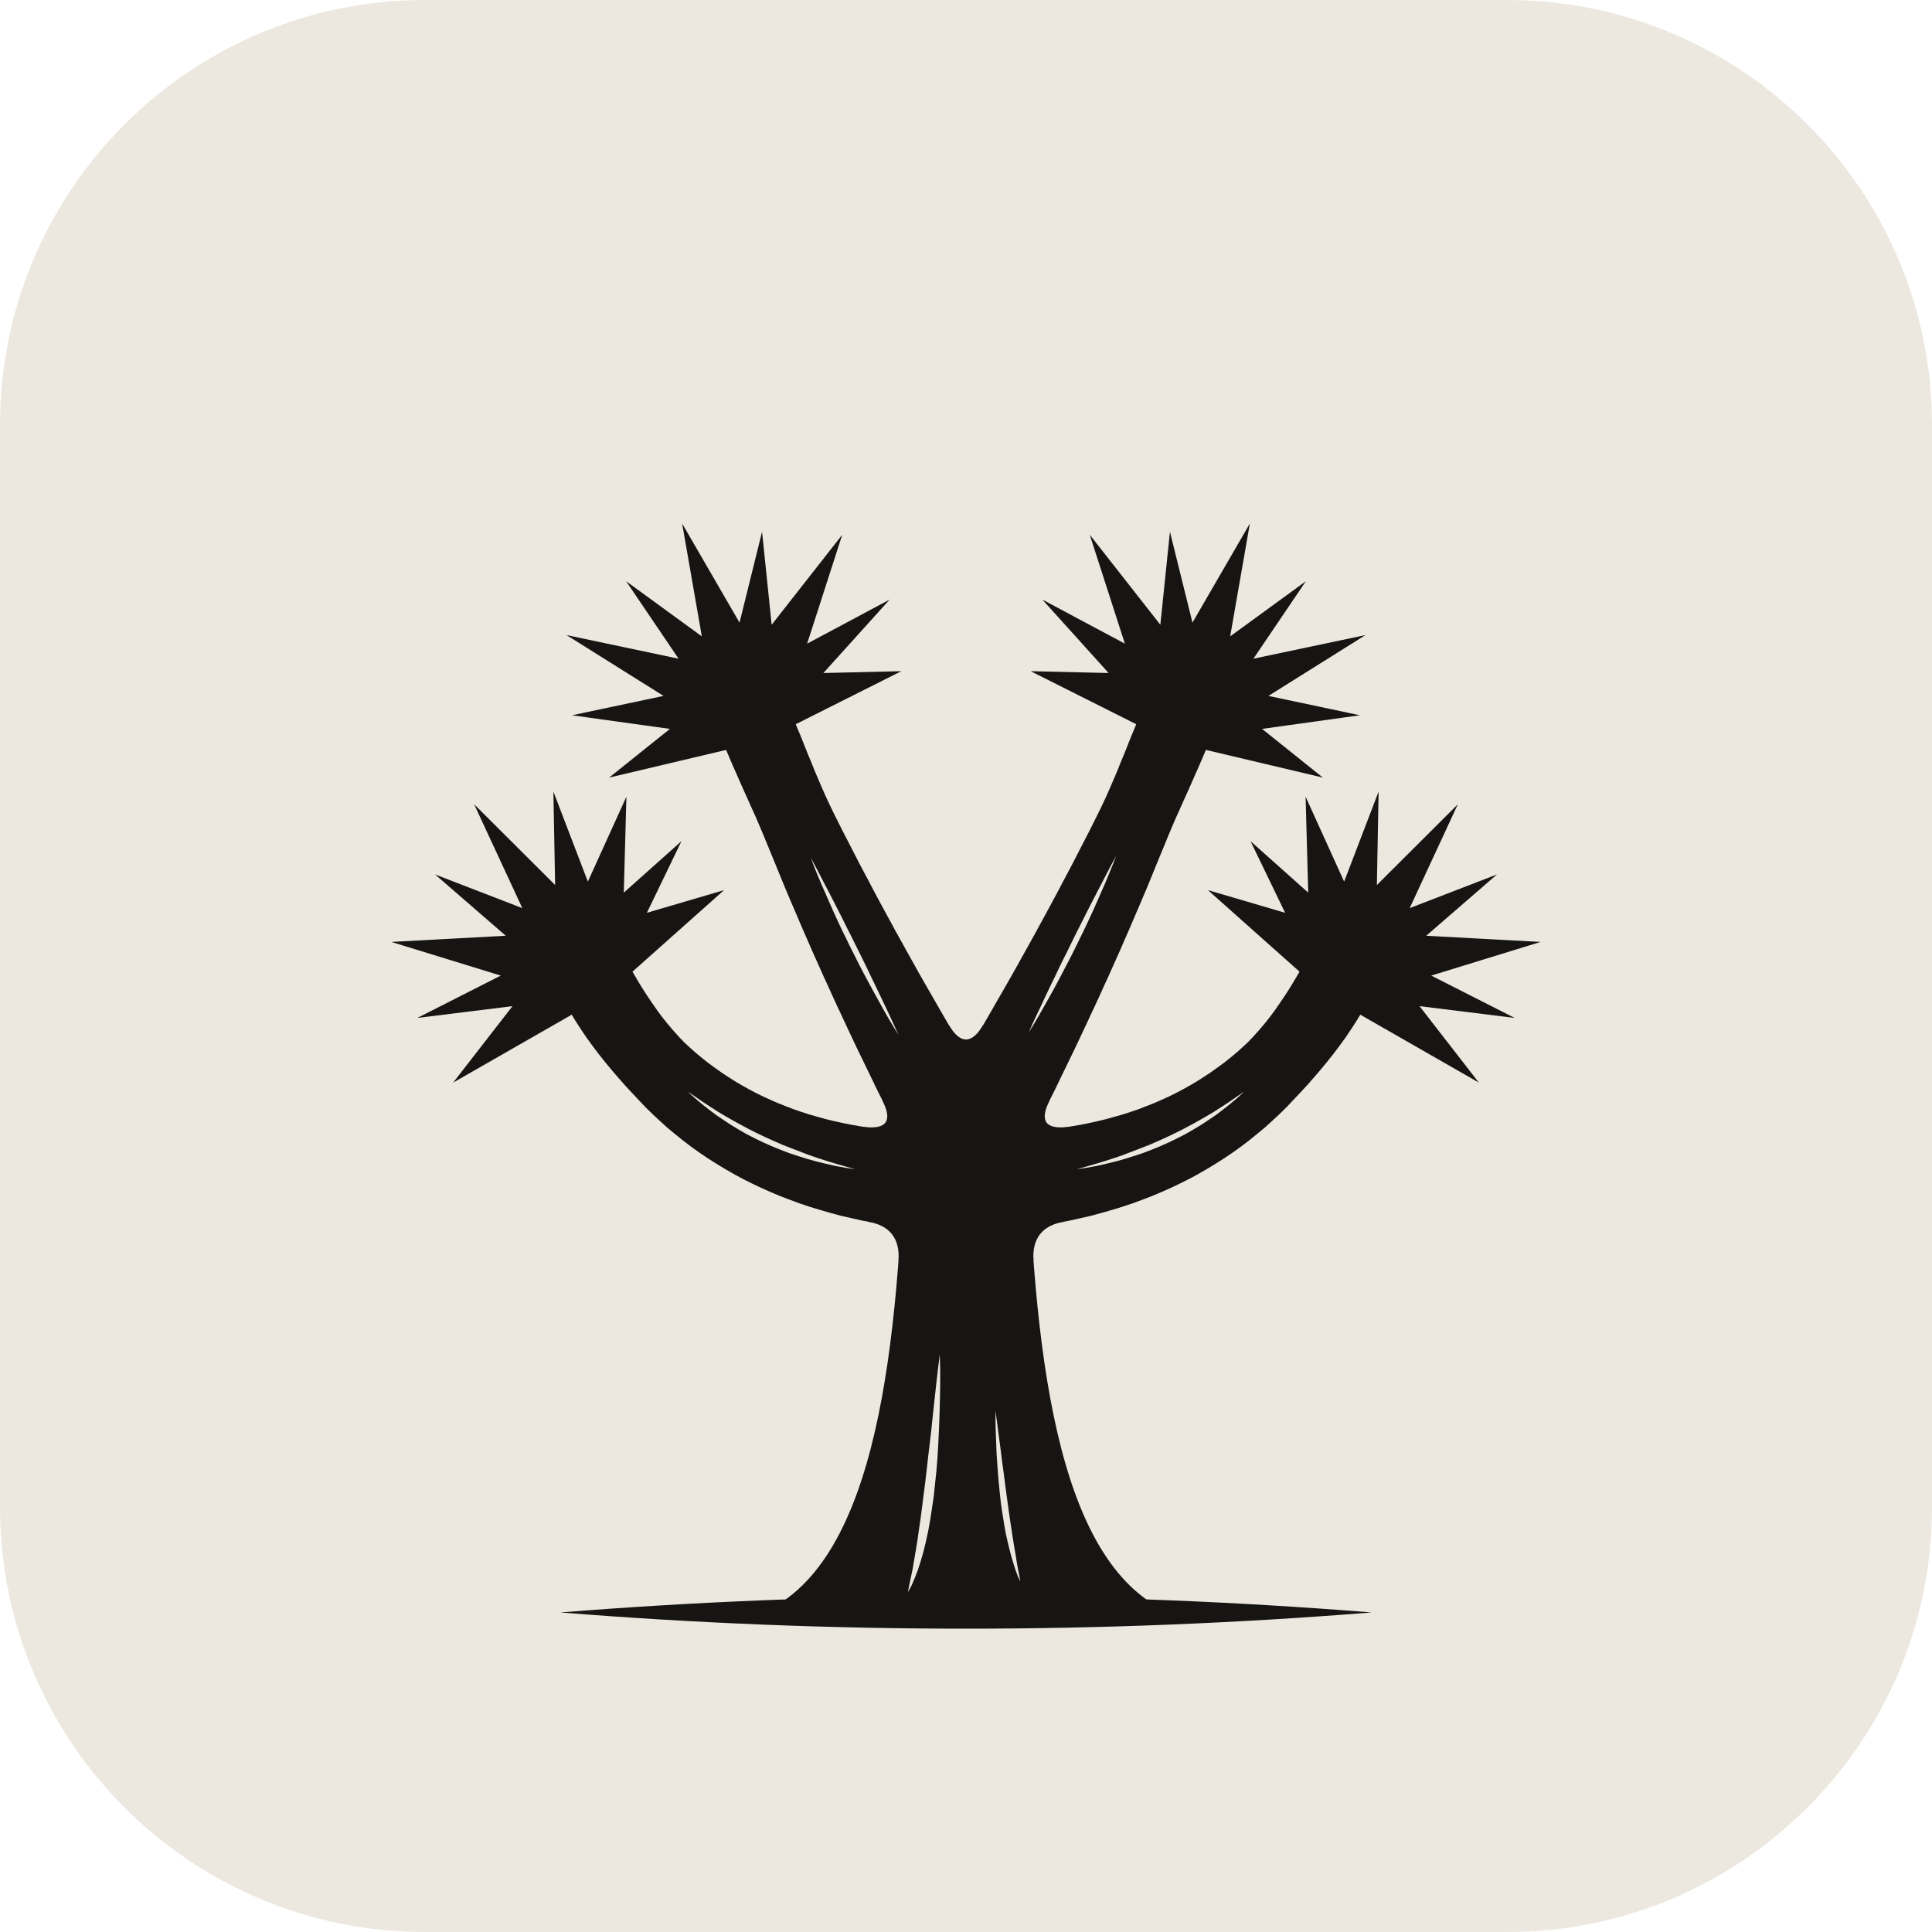
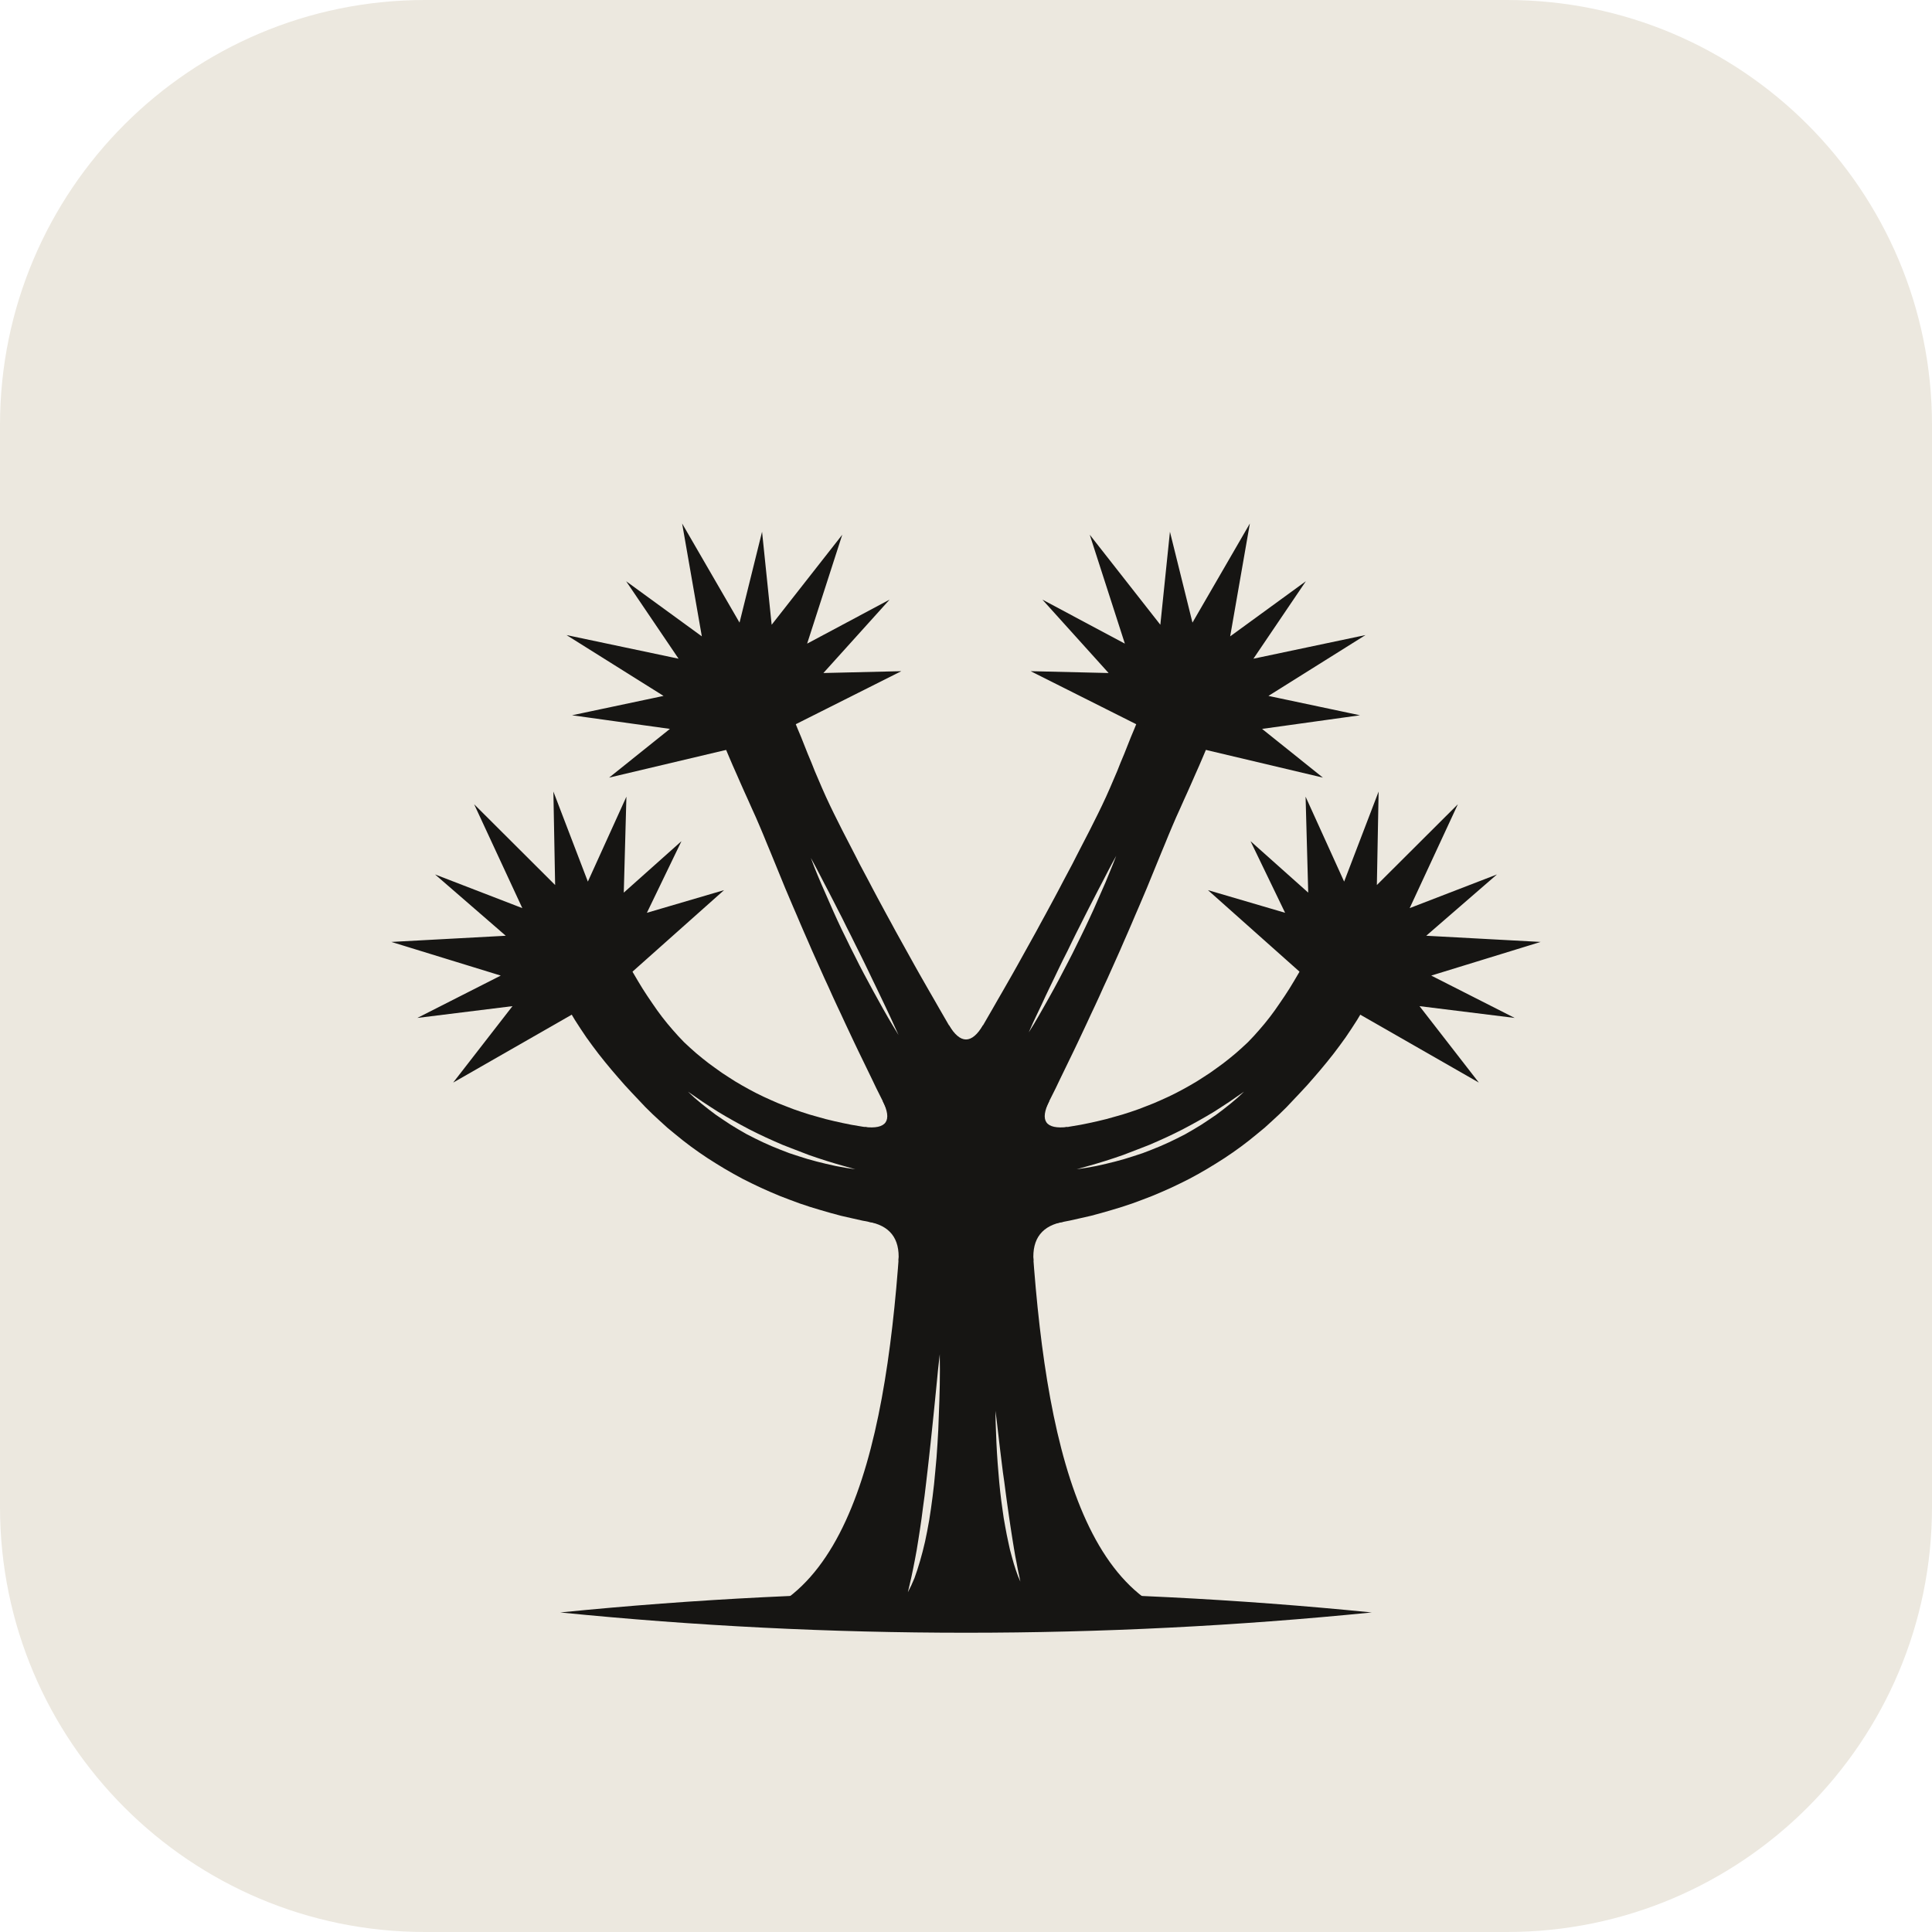
<svg xmlns="http://www.w3.org/2000/svg" viewBox="0 0 200 200" width="200" height="200">
  <rect width="200" height="200" rx="44" fill="#ece8df" />
  <g transform="translate(30 30) scale(1.4)">
-     <path d="M20 97.8Q50 95.4 80 97.8Q50 100.2 20 97.8Z" fill="#161513" />
-     <path fill-rule="evenodd" d="M35.0 97.8C43.5 94.0 45.0 78.0 45.5 62.0L54.5 62.0C55.0 78.0 56.5 94.0 65.0 97.8ZM48.06 78.71L47.92 79.86L47.79 81.00L47.67 82.11L47.55 83.20L47.44 84.26L47.32 85.29L47.20 86.30L47.09 87.28L46.98 88.23L46.86 89.14L46.75 90.02L46.64 90.87L46.52 91.68L46.41 92.46L46.29 93.20L46.17 93.90L46.06 94.56L45.93 95.18L45.81 95.76L45.70 96.31L45.97 95.82L46.21 95.26L46.44 94.66L46.65 94.01L46.85 93.32L47.03 92.58L47.20 91.80L47.35 90.98L47.48 90.13L47.61 89.24L47.71 88.31L47.81 87.35L47.89 86.37L47.95 85.35L48.00 84.30L48.04 83.23L48.07 82.13L48.09 81.01L48.09 79.87ZM52.18 82.89L52.18 83.69L52.20 84.48L52.23 85.26L52.26 86.01L52.31 86.76L52.36 87.48L52.42 88.19L52.49 88.88L52.56 89.55L52.65 90.21L52.75 90.84L52.85 91.46L52.96 92.05L53.09 92.62L53.22 93.16L53.36 93.69L53.51 94.19L53.66 94.66L53.83 95.11L54.02 95.52L53.94 95.07L53.85 94.61L53.76 94.12L53.68 93.61L53.59 93.09L53.50 92.54L53.41 91.97L53.32 91.38L53.23 90.77L53.14 90.14L53.05 89.49L52.96 88.82L52.87 88.14L52.78 87.44L52.68 86.72L52.59 85.98L52.49 85.23L52.39 84.47L52.29 83.69Z" fill="#161513" />
+     <path d="M20.00 97.80C40.00 95.80 60.00 95.80 80.00 97.80C60.00 99.80 40.00 99.80 20.00 97.80Z" fill="#161513" />
+     <path fill-rule="evenodd" d="M35.0 97.8C43.5 94.0 45.0 78.0 45.5 62.0L54.5 62.0C55.0 78.0 56.5 94.0 65.0 97.8ZM48.06 78.71L47.93 79.87L47.82 81.00L47.71 82.11L47.60 83.20L47.49 84.26L47.38 85.30L47.27 86.31L47.16 87.29L47.05 88.23L46.94 89.15L46.82 90.03L46.71 90.88L46.59 91.70L46.47 92.47L46.35 93.21L46.22 93.91L46.09 94.57L45.96 95.19L45.83 95.76L45.70 96.31L45.95 95.81L46.19 95.26L46.40 94.65L46.60 94.00L46.79 93.31L46.97 92.57L47.13 91.79L47.28 90.97L47.41 90.12L47.53 89.23L47.64 88.30L47.73 87.35L47.82 86.36L47.89 85.34L47.95 84.30L47.99 83.23L48.03 82.13L48.06 81.01L48.07 79.87ZM52.18 82.89L52.19 83.69L52.22 84.48L52.25 85.25L52.29 86.01L52.34 86.75L52.40 87.48L52.46 88.19L52.53 88.88L52.61 89.55L52.70 90.20L52.79 90.83L52.90 91.45L53.01 92.04L53.13 92.61L53.25 93.16L53.39 93.68L53.53 94.18L53.68 94.65L53.84 95.10L54.02 95.52L53.93 95.08L53.83 94.61L53.74 94.13L53.64 93.62L53.55 93.09L53.46 92.54L53.37 91.97L53.28 91.38L53.19 90.77L53.10 90.14L53.01 89.50L52.92 88.83L52.83 88.14L52.73 87.44L52.64 86.72L52.55 85.99L52.46 85.24L52.37 84.47L52.28 83.69Z" fill="#161513" />
    <path fill-rule="evenodd" d="M50.03 62.30L49.23 62.32L48.48 62.33L47.73 62.33L47.00 62.31L46.28 62.29L45.57 62.25L44.87 62.19L44.17 62.13L43.49 62.05L42.83 61.96L42.17 61.85L41.52 61.74L40.88 61.61L40.25 61.47L39.63 61.32L39.02 61.15L38.42 60.98L37.83 60.79L37.25 60.59L36.68 60.37L36.12 60.15L35.57 59.91L35.02 59.66L34.49 59.40L33.96 59.12L33.44 58.83L32.93 58.53L32.43 58.21L31.94 57.89L31.45 57.54L30.97 57.19L30.50 56.82L30.04 56.44L29.59 56.04L29.15 55.63L28.73 55.19L28.32 54.73L27.92 54.26L27.53 53.77L27.16 53.27L26.80 52.75L26.44 52.22L26.09 51.68L25.75 51.12L25.42 50.56L25.08 49.98L24.75 49.39L24.40 48.77L19.60 51.23L19.93 51.93L20.29 52.63L20.68 53.32L21.08 53.99L21.50 54.64L21.93 55.28L22.38 55.90L22.84 56.51L23.31 57.10L23.79 57.68L24.28 58.25L24.77 58.81L25.28 59.36L25.79 59.90L26.30 60.44L26.83 60.96L27.37 61.46L27.92 61.96L28.49 62.43L29.07 62.90L29.66 63.35L30.26 63.78L30.88 64.20L31.51 64.60L32.15 64.99L32.81 65.37L33.47 65.73L34.15 66.07L34.84 66.40L35.54 66.71L36.25 67.01L36.98 67.29L37.71 67.56L38.46 67.81L39.22 68.04L39.98 68.26L40.76 68.47L41.55 68.65L42.35 68.83L43.16 68.98L43.98 69.13L44.81 69.25L45.65 69.37L46.50 69.46L47.36 69.55L48.23 69.61L49.11 69.66L49.97 69.70ZM41.82 65.03L41.11 64.83L40.41 64.63L39.72 64.42L39.04 64.20L38.37 63.97L37.72 63.72L37.07 63.47L36.43 63.22L35.81 62.95L35.19 62.67L34.58 62.38L33.98 62.08L33.38 61.76L32.80 61.44L32.22 61.11L31.65 60.77L31.09 60.41L30.54 60.05L29.99 59.67L29.44 59.29L29.93 59.75L30.44 60.18L30.97 60.60L31.50 61.00L32.06 61.38L32.62 61.75L33.20 62.10L33.79 62.44L34.40 62.75L35.02 63.05L35.65 63.33L36.29 63.59L36.94 63.84L37.61 64.06L38.28 64.27L38.97 64.46L39.66 64.63L40.37 64.79L41.09 64.92Z" fill="#161513" />
    <path d="M20.29 48.04L12.08 58.62L23.71 51.96ZM21.33 47.80L9.43 53.84L22.67 52.20ZM22.32 47.42L7.51 48.22L21.68 52.58ZM23.18 48.03L10.74 43.23L20.82 51.97ZM24.13 48.51L13.63 38.04L19.87 51.49ZM24.26 49.56L19.49 37.10L19.74 50.44ZM24.53 50.58L24.89 37.48L19.47 49.42ZM23.84 51.38L28.96 40.77L20.16 48.62ZM23.26 52.27L32.11 44.39L20.74 47.73Z" fill="#161513" />
    <circle cx="22" cy="50" r="3.0" fill="#161513" />
    <path fill-rule="evenodd" d="M52.23 60.19L51.83 59.54L51.44 58.90L51.05 58.26L50.66 57.61L50.28 56.97L49.89 56.33L49.51 55.69L49.14 55.05L48.76 54.42L48.39 53.78L48.02 53.14L47.66 52.51L47.29 51.87L46.93 51.24L46.57 50.61L46.21 49.97L45.86 49.34L45.51 48.71L45.16 48.08L44.81 47.45L44.47 46.82L44.13 46.20L43.79 45.57L43.45 44.94L43.12 44.32L42.79 43.69L42.46 43.07L42.13 42.45L41.81 41.82L41.49 41.20L41.17 40.58L40.85 39.96L40.54 39.34L40.23 38.72L39.93 38.10L39.64 37.48L39.36 36.85L39.09 36.22L38.82 35.59L38.57 34.96L38.31 34.34L38.06 33.71L37.81 33.08L37.55 32.46L37.30 31.84L37.04 31.22L36.78 30.61L36.51 29.99L31.49 32.01L31.73 32.64L31.97 33.28L32.22 33.92L32.49 34.56L32.76 35.19L33.04 35.82L33.32 36.46L33.60 37.09L33.89 37.73L34.17 38.36L34.46 39.00L34.74 39.65L35.01 40.29L35.28 40.95L35.55 41.60L35.82 42.26L36.09 42.92L36.36 43.58L36.63 44.24L36.91 44.90L37.19 45.56L37.48 46.23L37.76 46.89L38.05 47.56L38.34 48.22L38.63 48.89L38.93 49.56L39.23 50.23L39.53 50.90L39.84 51.57L40.14 52.24L40.45 52.91L40.77 53.59L41.08 54.26L41.40 54.94L41.72 55.62L42.04 56.29L42.37 56.97L42.70 57.65L43.03 58.33L43.36 59.02L43.70 59.70L44.04 60.38L44.38 61.07L44.73 61.75L45.07 62.44L45.42 63.13L45.77 63.81ZM45.01 55.10L44.62 54.46L44.24 53.82L43.87 53.17L43.51 52.52L43.15 51.87L42.80 51.22L42.45 50.57L42.11 49.92L41.78 49.26L41.45 48.61L41.13 47.95L40.81 47.30L40.50 46.64L40.20 45.98L39.91 45.32L39.62 44.66L39.33 44.00L39.05 43.34L38.78 42.68L38.53 42.01L38.87 42.64L39.20 43.27L39.53 43.91L39.86 44.54L40.19 45.18L40.52 45.83L40.85 46.47L41.17 47.12L41.50 47.77L41.82 48.42L42.15 49.08L42.47 49.73L42.79 50.39L43.11 51.06L43.43 51.72L43.75 52.39L44.07 53.06L44.39 53.74L44.70 54.42Z" fill="#161513" />
    <path d="M32.86 28.66L23.61 36.07L35.14 33.34ZM33.92 28.70L20.87 31.46L34.08 33.30ZM34.97 28.59L20.46 25.53L33.03 33.41ZM35.65 29.40L24.87 21.55L32.35 32.60ZM36.44 30.11L29.01 17.28L31.56 31.89ZM36.29 31.16L34.92 17.89L31.71 30.84ZM36.30 32.22L40.85 18.11L31.70 29.78ZM35.42 32.81L44.35 22.91L32.58 29.19ZM34.63 33.52L45.22 28.20L33.37 28.48Z" fill="#161513" />
    <circle cx="34" cy="31" r="3.0" fill="#161513" />
    <path fill-rule="evenodd" d="M54.23 63.81L54.58 63.13L54.93 62.44L55.27 61.75L55.62 61.07L55.96 60.38L56.30 59.70L56.64 59.02L56.97 58.33L57.30 57.65L57.63 56.97L57.96 56.29L58.28 55.62L58.60 54.94L58.92 54.26L59.23 53.59L59.55 52.91L59.86 52.24L60.16 51.57L60.47 50.90L60.77 50.23L61.07 49.56L61.37 48.89L61.66 48.22L61.95 47.56L62.24 46.89L62.52 46.23L62.81 45.56L63.09 44.90L63.37 44.24L63.64 43.58L63.91 42.92L64.18 42.26L64.45 41.60L64.72 40.95L64.99 40.29L65.26 39.65L65.54 39.00L65.83 38.36L66.11 37.73L66.40 37.09L66.68 36.46L66.96 35.82L67.24 35.19L67.51 34.56L67.78 33.92L68.03 33.28L68.27 32.64L68.51 32.01L63.49 29.99L63.22 30.61L62.96 31.22L62.70 31.84L62.45 32.46L62.19 33.08L61.94 33.71L61.69 34.34L61.43 34.96L61.18 35.59L60.91 36.22L60.64 36.85L60.36 37.48L60.07 38.10L59.77 38.72L59.46 39.34L59.15 39.96L58.83 40.58L58.51 41.20L58.19 41.82L57.87 42.45L57.54 43.07L57.21 43.69L56.88 44.32L56.55 44.94L56.21 45.57L55.87 46.20L55.53 46.82L55.19 47.45L54.84 48.08L54.49 48.71L54.14 49.34L53.79 49.97L53.43 50.61L53.07 51.24L52.71 51.87L52.34 52.51L51.98 53.14L51.61 53.78L51.24 54.42L50.86 55.05L50.49 55.69L50.11 56.33L49.72 56.97L49.34 57.61L48.95 58.26L48.56 58.90L48.17 59.54L47.77 60.19ZM54.64 54.91L54.94 54.23L55.26 53.55L55.58 52.88L55.89 52.21L56.21 51.54L56.53 50.88L56.85 50.21L57.17 49.55L57.50 48.90L57.82 48.24L58.14 47.59L58.47 46.94L58.79 46.30L59.12 45.65L59.45 45.01L59.78 44.37L60.11 43.74L60.44 43.10L60.77 42.47L61.11 41.85L60.85 42.51L60.58 43.17L60.31 43.83L60.02 44.49L59.73 45.15L59.44 45.81L59.14 46.46L58.83 47.12L58.51 47.78L58.19 48.43L57.87 49.08L57.53 49.74L57.19 50.39L56.85 51.04L56.50 51.69L56.14 52.34L55.78 52.98L55.41 53.63L55.03 54.28Z" fill="#161513" />
    <path d="M66.63 28.48L54.78 28.20L65.37 33.52ZM67.42 29.19L55.65 22.91L64.58 32.81ZM68.30 29.78L59.15 18.11L63.70 32.22ZM68.29 30.84L65.08 17.89L63.71 31.16ZM68.44 31.89L70.99 17.28L63.56 30.11ZM67.65 32.60L75.13 21.55L64.35 29.40ZM66.97 33.41L79.54 25.53L65.03 28.59ZM65.92 33.30L79.13 31.46L66.08 28.70ZM64.86 33.34L76.39 36.07L67.14 28.66Z" fill="#161513" />
    <circle cx="66" cy="31" r="3.0" fill="#161513" />
    <path fill-rule="evenodd" d="M50.03 69.70L50.89 69.66L51.77 69.61L52.64 69.55L53.50 69.46L54.35 69.37L55.19 69.25L56.02 69.13L56.84 68.98L57.65 68.83L58.45 68.65L59.24 68.47L60.02 68.26L60.78 68.04L61.54 67.81L62.29 67.56L63.02 67.29L63.75 67.01L64.46 66.71L65.16 66.40L65.85 66.07L66.53 65.73L67.19 65.37L67.85 64.99L68.49 64.60L69.12 64.20L69.74 63.78L70.34 63.35L70.93 62.90L71.51 62.43L72.08 61.96L72.63 61.46L73.17 60.96L73.70 60.44L74.21 59.90L74.72 59.36L75.23 58.81L75.72 58.25L76.21 57.68L76.69 57.10L77.16 56.51L77.62 55.90L78.07 55.28L78.50 54.64L78.92 53.99L79.32 53.32L79.71 52.63L80.07 51.93L80.40 51.23L75.60 48.77L75.25 49.39L74.92 49.98L74.58 50.56L74.25 51.12L73.91 51.68L73.56 52.22L73.20 52.75L72.84 53.27L72.47 53.77L72.08 54.26L71.68 54.73L71.27 55.19L70.85 55.63L70.41 56.04L69.96 56.44L69.50 56.82L69.03 57.19L68.55 57.54L68.06 57.89L67.57 58.21L67.07 58.53L66.56 58.83L66.04 59.12L65.51 59.40L64.98 59.66L64.43 59.91L63.88 60.15L63.32 60.37L62.75 60.59L62.17 60.79L61.58 60.98L60.98 61.15L60.37 61.32L59.75 61.47L59.12 61.61L58.48 61.74L57.83 61.85L57.17 61.96L56.51 62.05L55.83 62.13L55.13 62.19L54.43 62.25L53.72 62.29L53.00 62.31L52.27 62.33L51.52 62.33L50.77 62.32L49.97 62.30ZM58.18 65.03L58.89 64.83L59.59 64.63L60.28 64.42L60.96 64.20L61.63 63.97L62.28 63.72L62.93 63.47L63.57 63.22L64.19 62.95L64.81 62.67L65.42 62.38L66.02 62.08L66.62 61.76L67.20 61.44L67.78 61.11L68.35 60.77L68.91 60.41L69.46 60.05L70.01 59.67L70.56 59.29L70.07 59.75L69.56 60.18L69.03 60.60L68.50 61.00L67.94 61.38L67.38 61.75L66.80 62.10L66.21 62.44L65.60 62.75L64.98 63.05L64.35 63.33L63.71 63.59L63.06 63.84L62.39 64.06L61.72 64.27L61.03 64.46L60.34 64.63L59.63 64.79L58.91 64.92Z" fill="#161513" />
    <path d="M79.26 47.73L67.89 44.39L76.74 52.27ZM79.84 48.62L71.04 40.77L76.16 51.38ZM80.53 49.42L75.11 37.48L75.47 50.58ZM80.26 50.44L80.51 37.10L75.74 49.56ZM80.13 51.49L86.37 38.04L75.87 48.51ZM79.18 51.97L89.26 43.23L76.82 48.03ZM78.32 52.58L92.49 48.22L77.68 47.42ZM77.33 52.20L90.57 53.84L78.67 47.80ZM76.29 51.96L87.92 58.62L79.71 48.04Z" fill="#161513" />
    <circle cx="78" cy="50" r="3.0" fill="#161513" />
    <circle cx="50" cy="65" r="5.6" fill="#161513" />
-     <path d="M50 66L45.01 71.80Q45.18 69.30 42.71 68.90ZM50 66L54.99 71.80Q54.82 69.30 57.29 68.90ZM50 66L42.47 61.90Q44.95 62.20 43.83 59.96ZM50 66L48.73 54.36Q50.00 56.51 51.27 54.36ZM50 66L56.17 59.96Q55.05 62.20 57.53 61.90Z" fill="#161513" />
+     <path d="M50 66L45.01 71.80C45.12 70.14 44.36 69.17 42.71 68.90ZM50 66L54.99 71.80C54.88 70.14 55.64 69.17 57.29 68.90ZM50 66L42.47 61.90C44.12 62.10 44.58 61.45 43.83 59.96ZM50 66L48.73 54.36C49.58 55.79 50.42 55.79 51.27 54.36ZM50 66L56.17 59.96C55.42 61.45 55.88 62.10 57.53 61.90Z" fill="#161513" />
  </g>
</svg>
